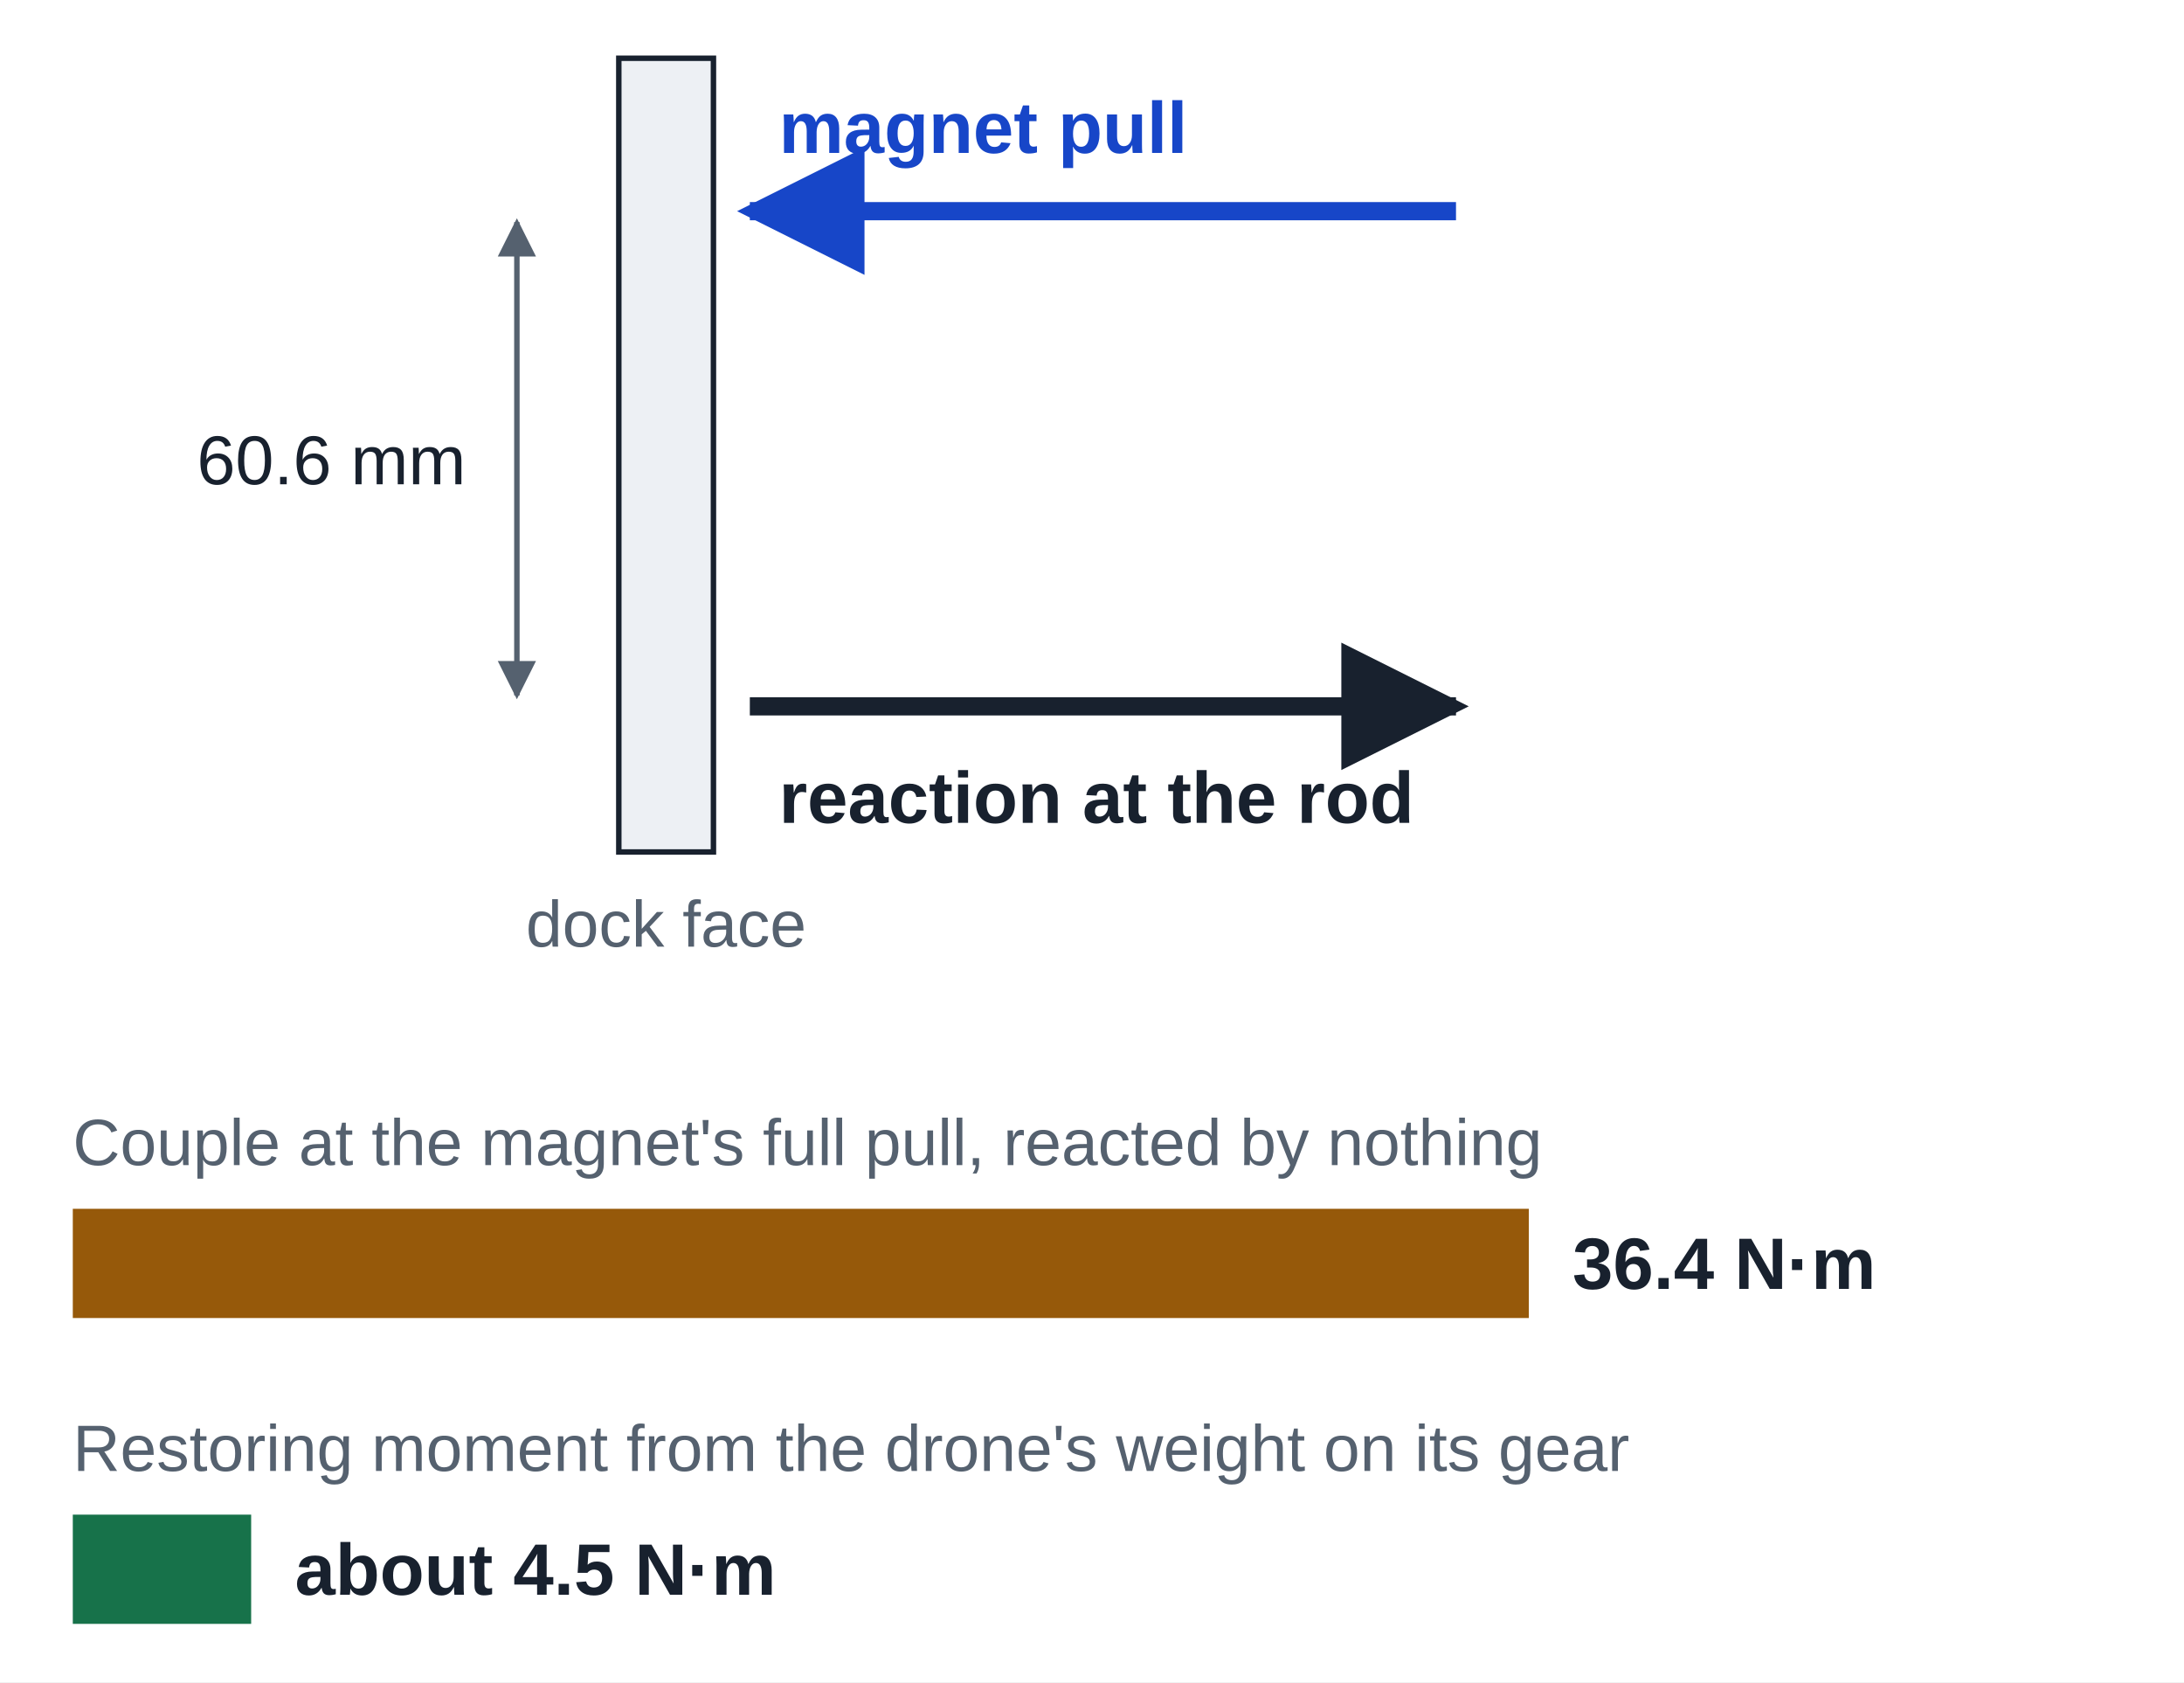
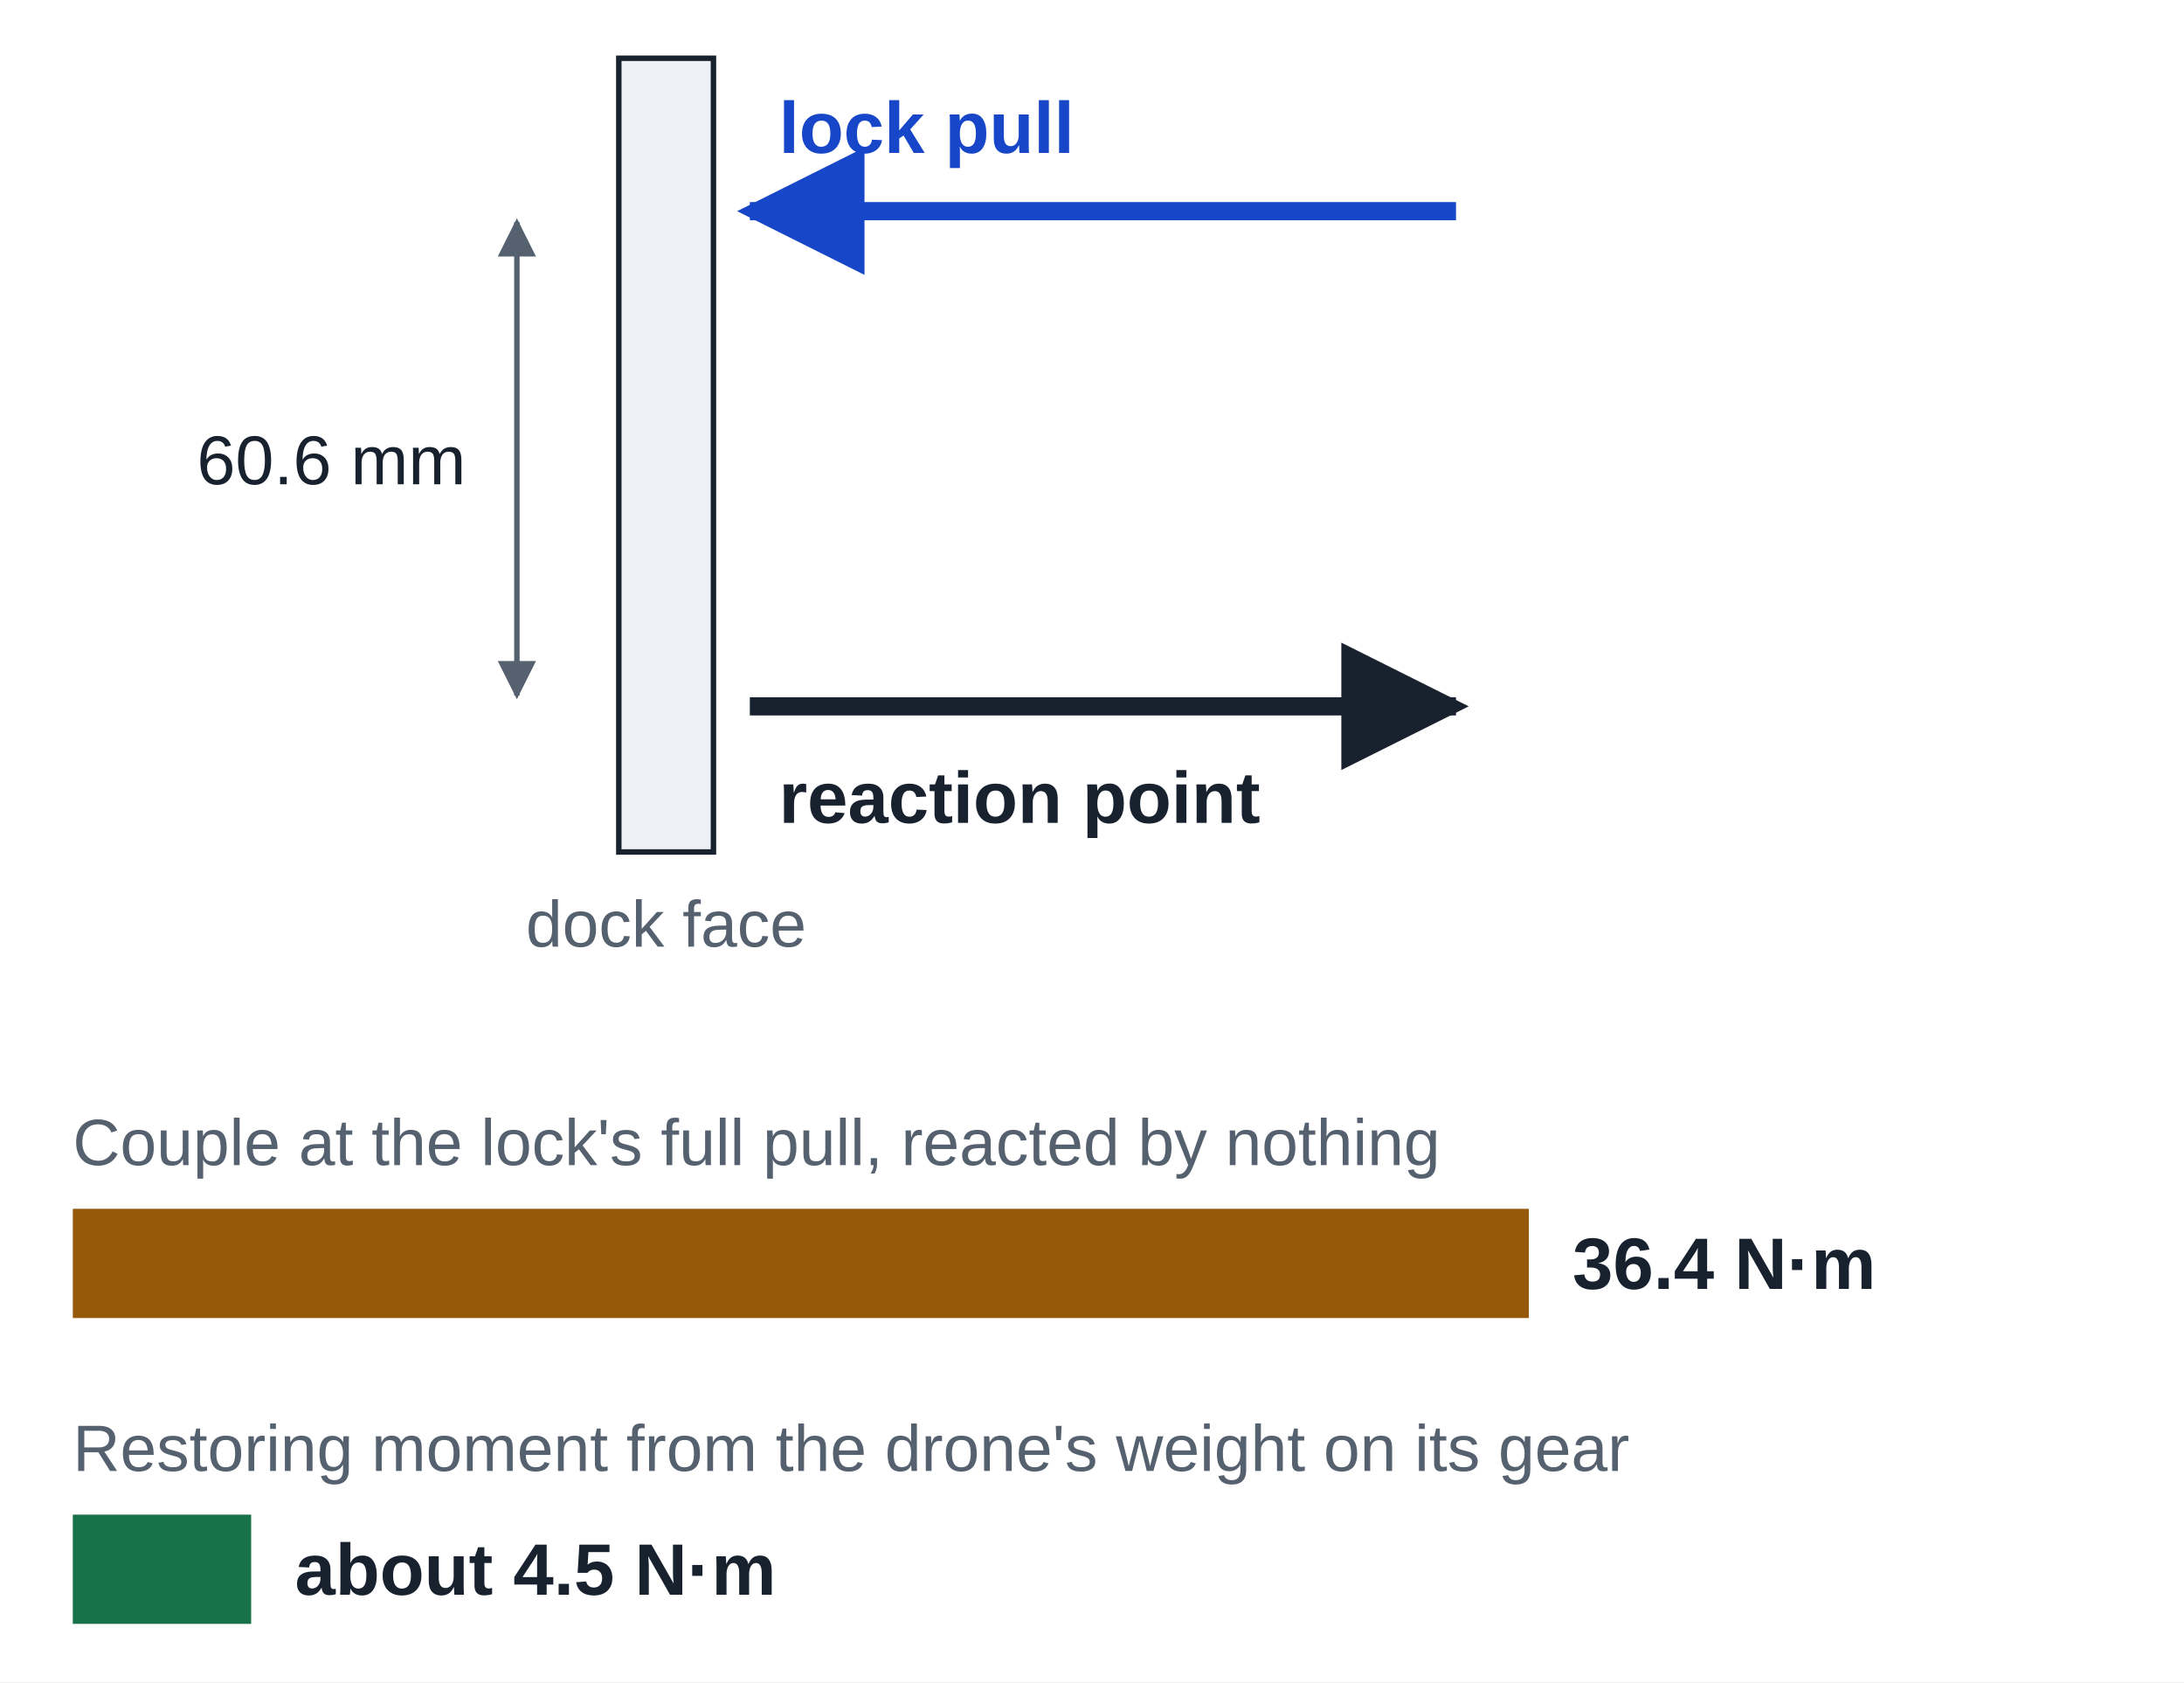
<svg xmlns="http://www.w3.org/2000/svg" viewBox="0 46 600 462" font-family="Helvetica Neue, Arial, sans-serif" font-size="20" fill="#18212e">
  <rect y="46" width="600" height="462" fill="#ffffff" />
  <defs>
    <marker id="a" viewBox="0 0 10 10" refX="9" refY="5" markerWidth="7" markerHeight="7" orient="auto-start-reverse">
      <path d="M0 0 10 5 0 10z" fill="#18212e" />
    </marker>
    <marker id="b" viewBox="0 0 10 10" refX="9" refY="5" markerWidth="7" markerHeight="7" orient="auto-start-reverse">
      <path d="M0 0 10 5 0 10z" fill="#1746c8" />
    </marker>
    <marker id="c" viewBox="0 0 10 10" refX="9" refY="5" markerWidth="7" markerHeight="7" orient="auto-start-reverse">
      <path d="M0 0 10 5 0 10z" fill="#55616f" />
    </marker>
  </defs>
  <rect x="170" y="62" width="26" height="218" fill="#edf0f4" stroke="#18212e" stroke-width="1.5" />
  <line x1="400" y1="104" x2="206" y2="104" stroke="#1746c8" stroke-width="5" marker-end="url(#b)" />
-   <text x="214" y="88" fill="#1746c8" font-weight="600">magnet pull</text>
+   <text x="214" y="88" fill="#1746c8" font-weight="600">lock pull</text>
  <line x1="206" y1="240" x2="400" y2="240" stroke="#18212e" stroke-width="5" marker-end="url(#a)" />
-   <text x="214" y="272" font-weight="600">reaction at the rod</text>
+   <text x="214" y="272" font-weight="600">reaction point</text>
  <line x1="142" y1="107" x2="142" y2="237" stroke="#55616f" stroke-width="1.5" marker-start="url(#c)" marker-end="url(#c)" />
  <text x="128" y="179" text-anchor="end" font-size="19">60.6 mm</text>
  <text x="183" y="306" text-anchor="middle" font-size="18" fill="#55616f">dock face</text>
-   <text x="20" y="366" font-size="18" fill="#55616f">Couple at the magnet's full pull, reacted by nothing</text>
+   <text x="20" y="366" font-size="18" fill="#55616f">Couple at the lock's full pull, reacted by nothing</text>
  <rect x="20" y="378" width="400" height="30" fill="#96590a" />
  <text x="432" y="400" font-weight="700">36.4 N·m</text>
  <text x="20" y="450" font-size="18" fill="#55616f">Restoring moment from the drone's weight on its gear</text>
  <rect x="20" y="462" width="49" height="30" fill="#17724a" />
  <text x="81" y="484" font-weight="700">about 4.5 N·m</text>
</svg>
